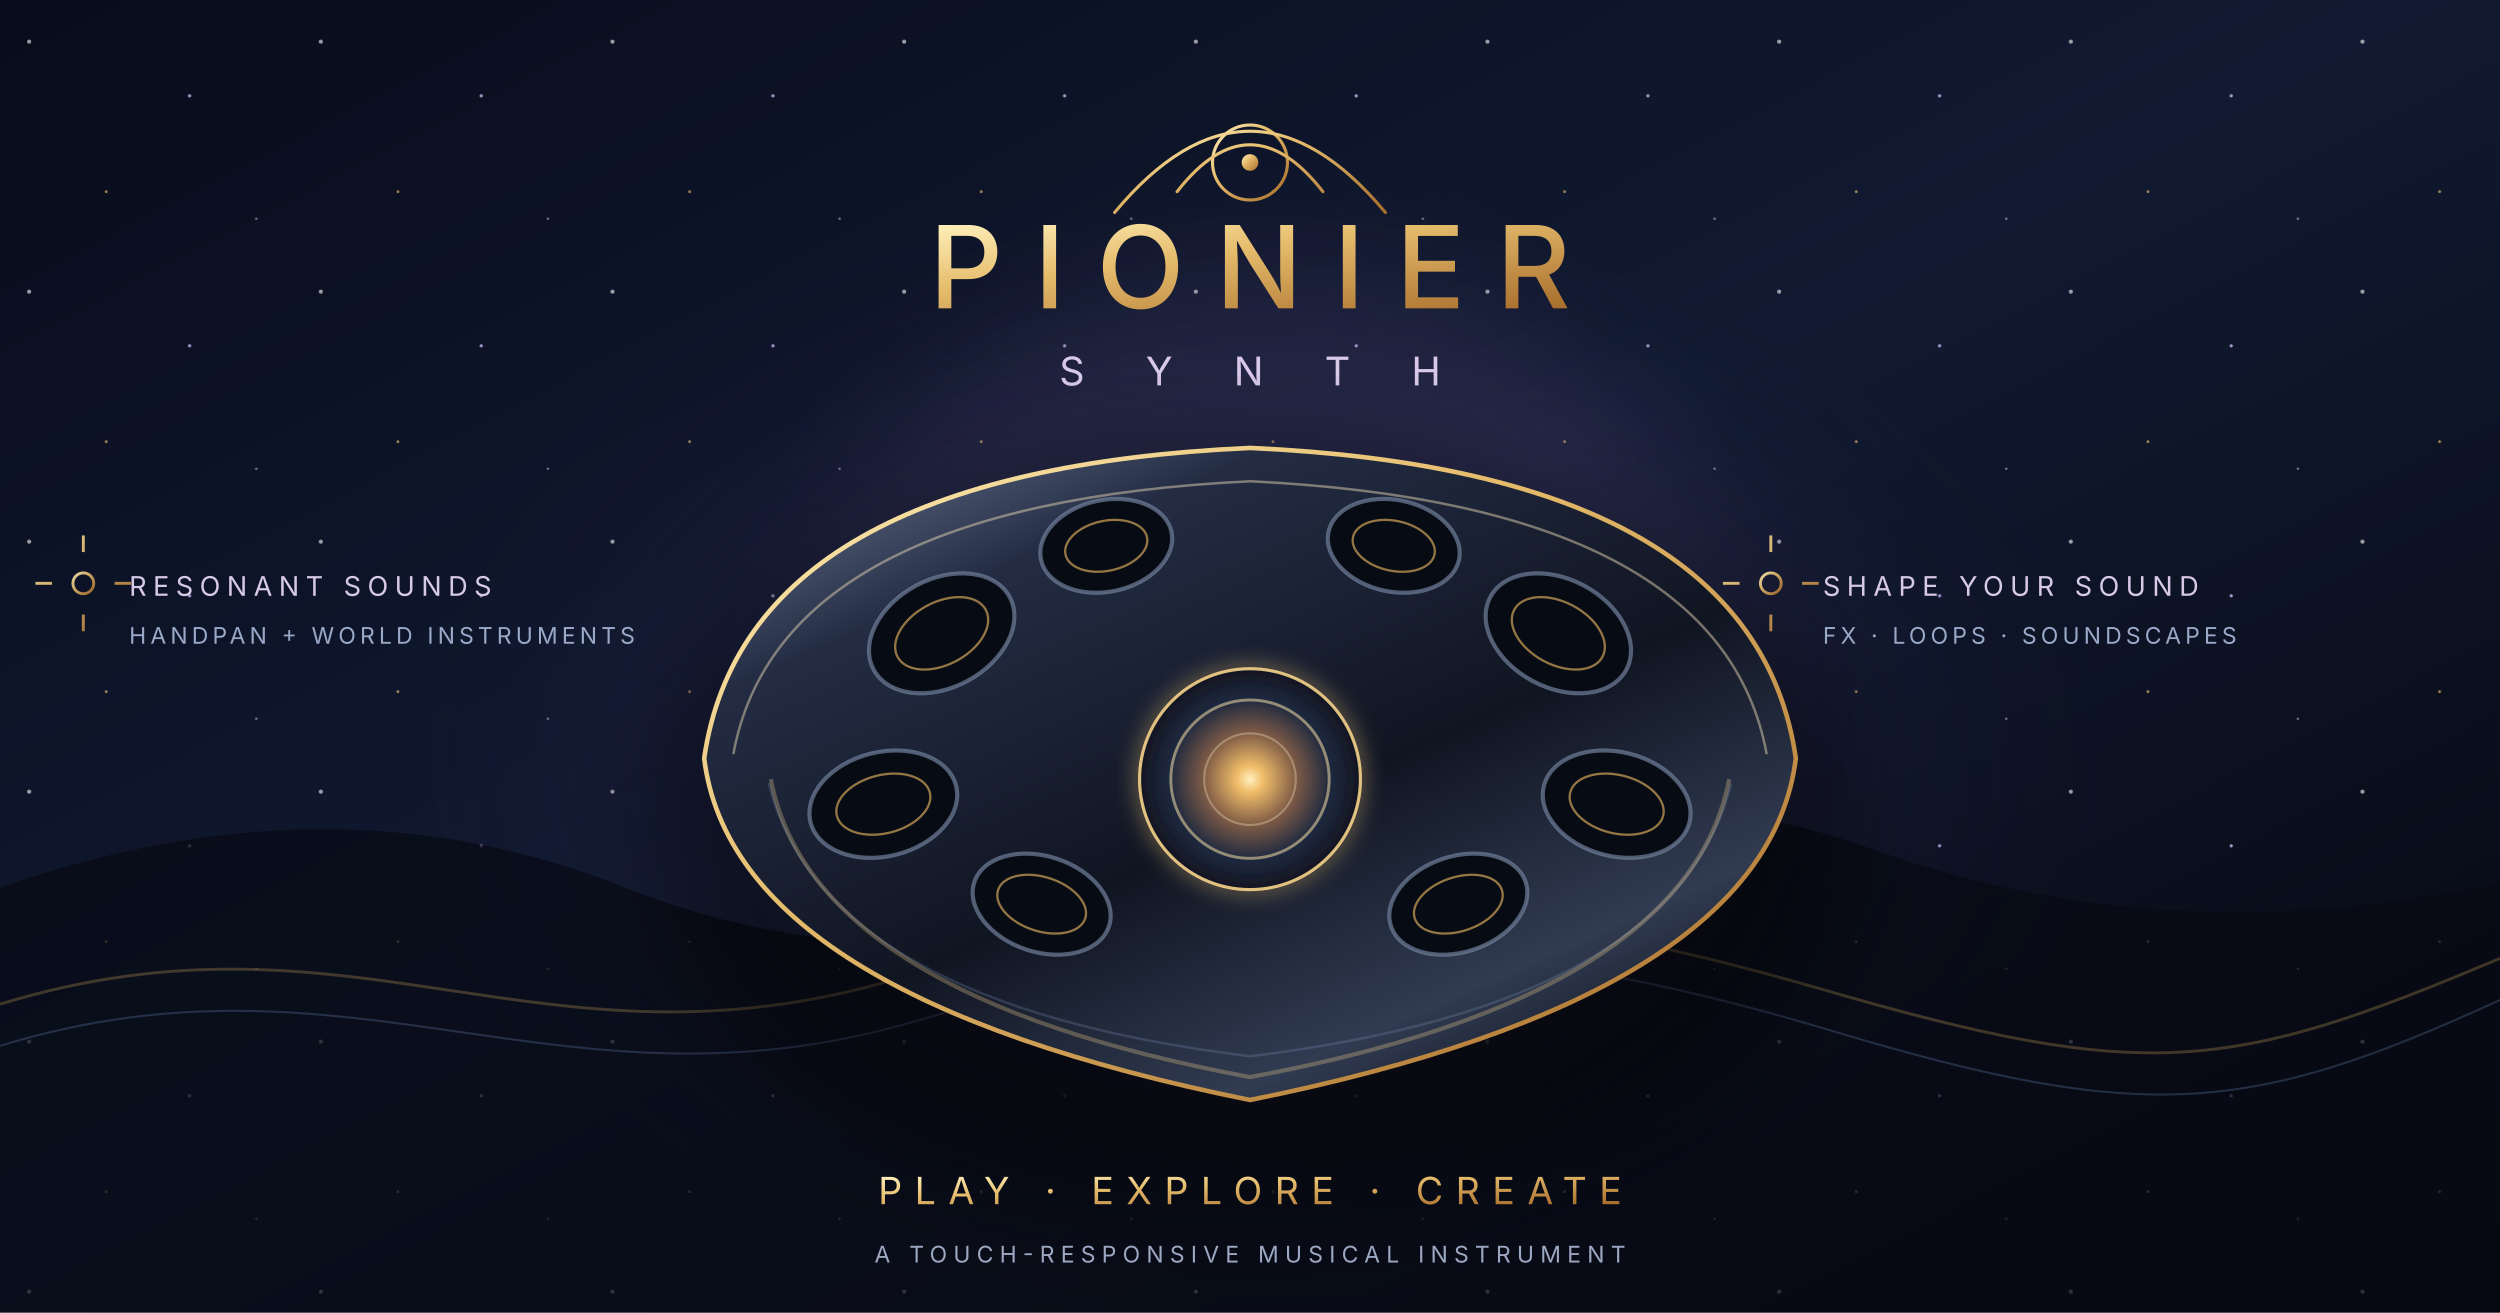
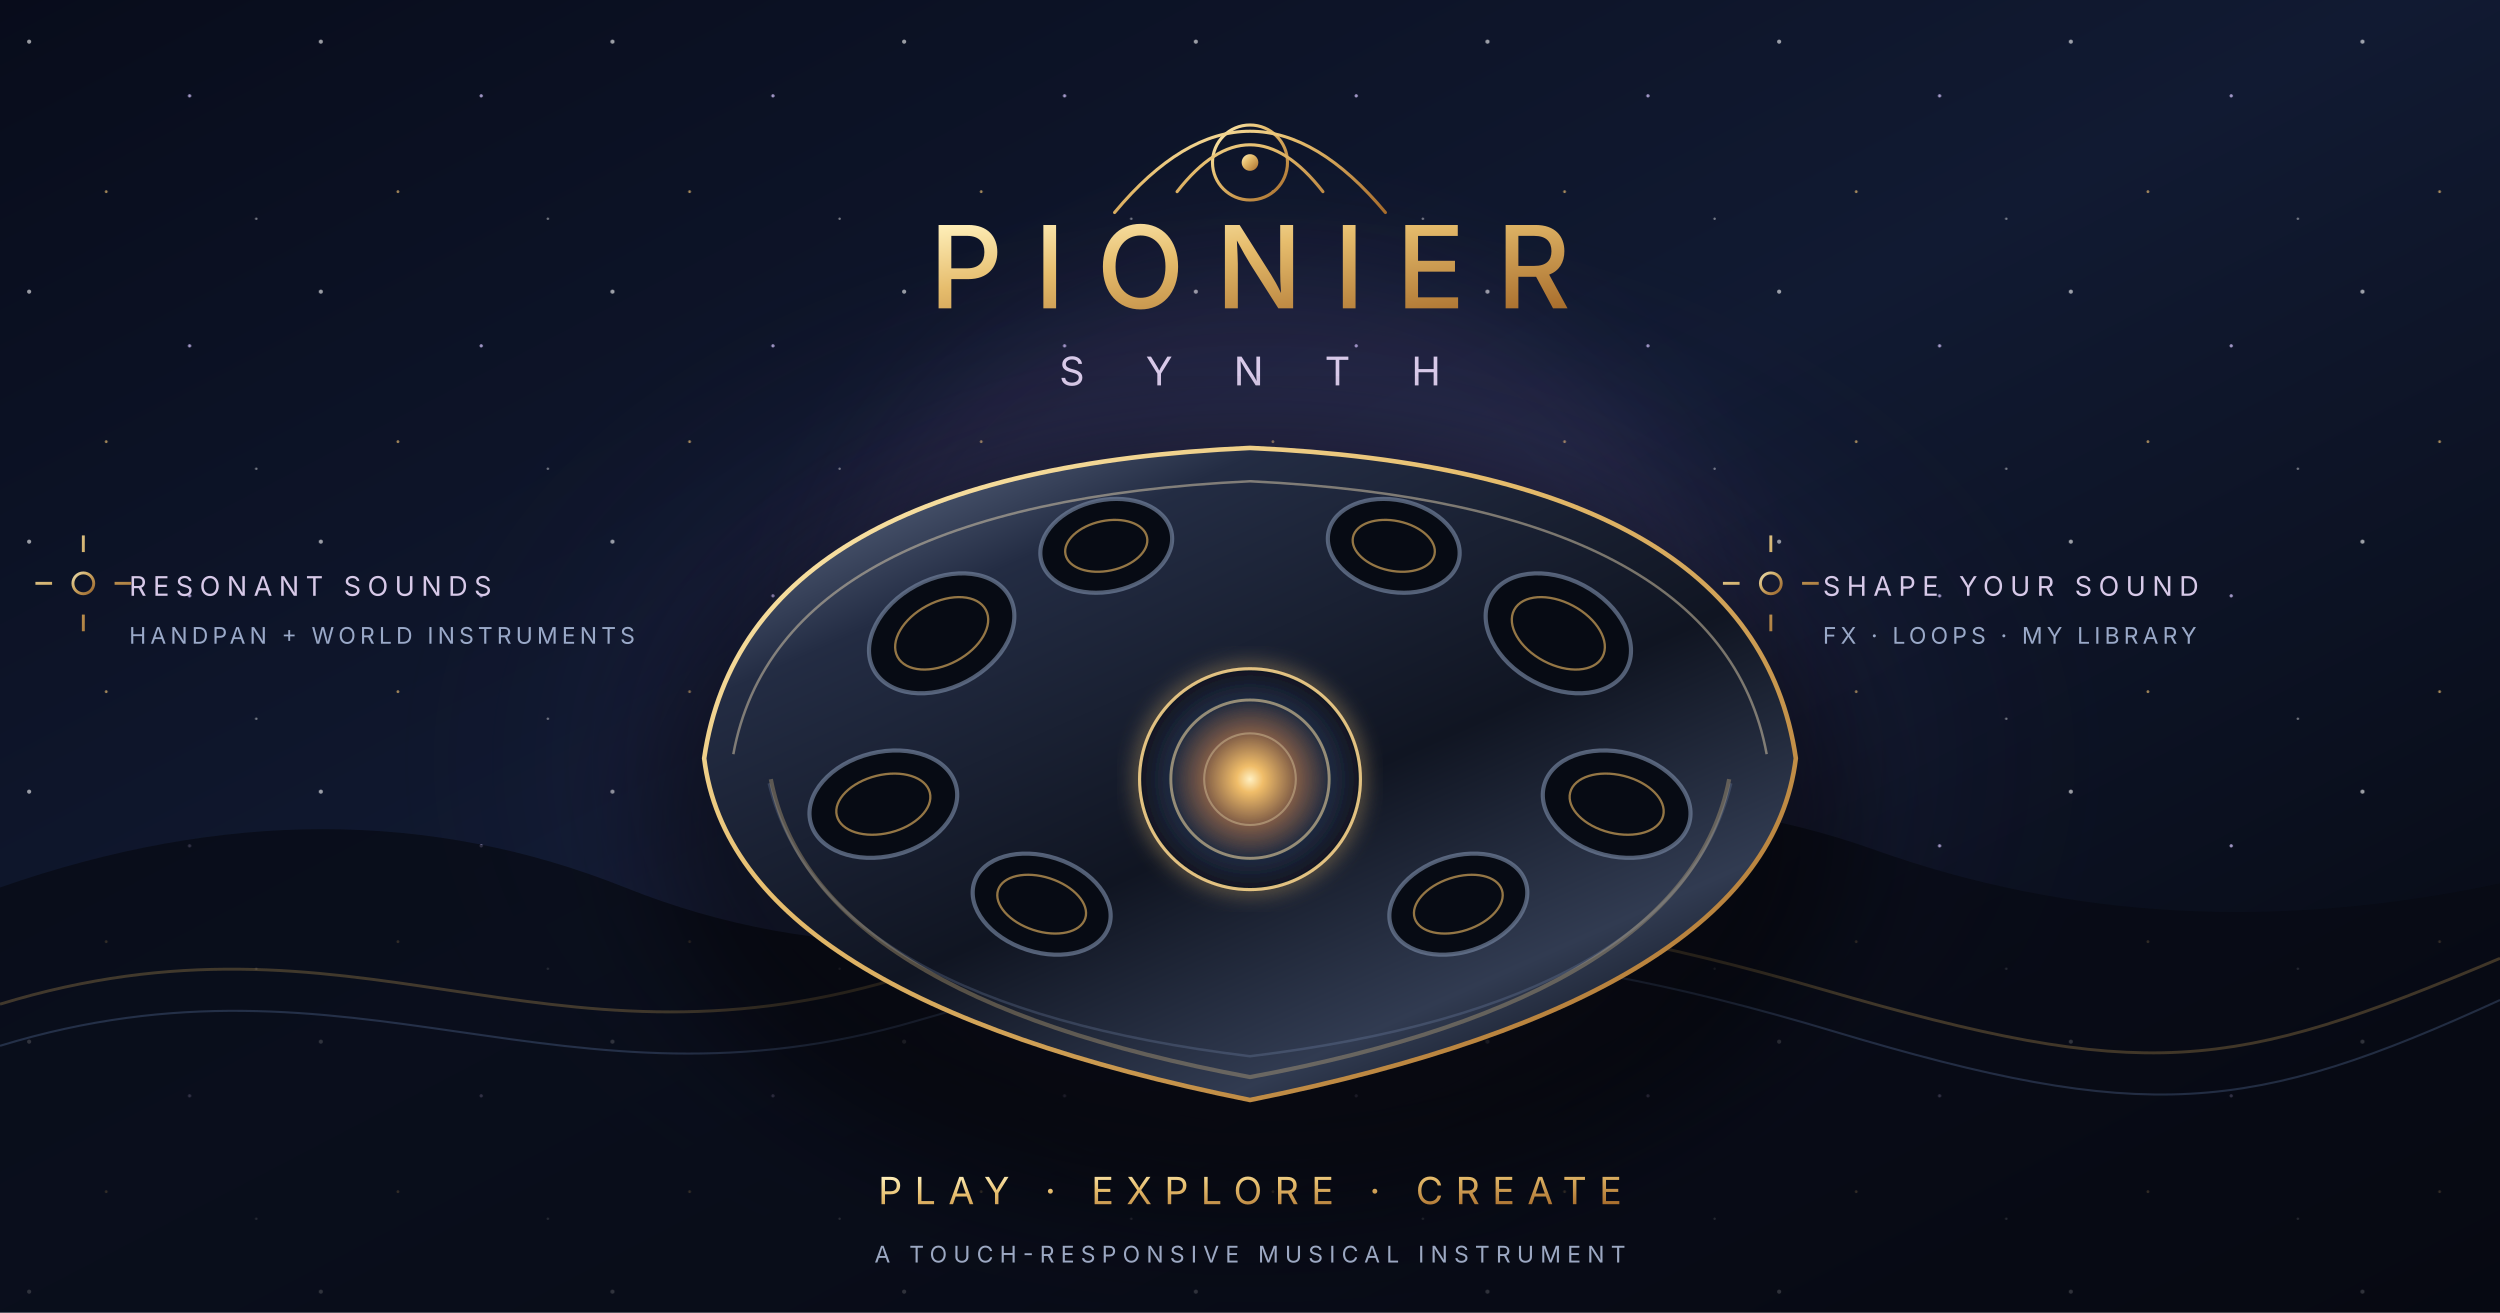
<svg xmlns="http://www.w3.org/2000/svg" width="1200" height="630" viewBox="0 0 1200 630" role="img" aria-labelledby="title desc">
  <defs>
    <linearGradient id="bg" x1="0" y1="0" x2="1" y2="1">
      <stop stop-color="#080c1b" />
      <stop offset=".48" stop-color="#111a32" />
      <stop offset="1" stop-color="#05070e" />
    </linearGradient>
    <radialGradient id="halo">
      <stop stop-color="#e9ae58" stop-opacity=".34" />
      <stop offset=".5" stop-color="#8163b9" stop-opacity=".12" />
      <stop offset="1" stop-color="#0b1021" stop-opacity="0" />
    </radialGradient>
    <linearGradient id="gold" x1="0" y1="0" x2="1" y2="1">
      <stop stop-color="#fff0bb" />
      <stop offset=".38" stop-color="#e6bd6d" />
      <stop offset="1" stop-color="#a76c2b" />
    </linearGradient>
    <linearGradient id="steel" x1=".1" y1="0" x2=".85" y2="1">
      <stop stop-color="#65728c" />
      <stop offset=".2" stop-color="#232c43" />
      <stop offset=".56" stop-color="#101522" />
      <stop offset=".82" stop-color="#313b51" />
      <stop offset="1" stop-color="#090d17" />
    </linearGradient>
    <radialGradient id="ding">
      <stop stop-color="#fff0c2" />
      <stop offset=".12" stop-color="#f0bd69" />
      <stop offset=".42" stop-color="#7e5b46" />
      <stop offset=".72" stop-color="#202a40" />
      <stop offset="1" stop-color="#101521" />
    </radialGradient>
    <filter id="blur">
      <feGaussianBlur stdDeviation="25" />
    </filter>
    <filter id="glow">
      <feGaussianBlur stdDeviation="5" result="b" />
      <feMerge>
        <feMergeNode in="b" />
        <feMergeNode in="SourceGraphic" />
      </feMerge>
    </filter>
    <pattern id="stars" width="140" height="120" patternUnits="userSpaceOnUse">
      <circle cx="14" cy="20" r="1" fill="#fff" opacity=".58" />
      <circle cx="91" cy="46" r=".8" fill="#d6c5ff" opacity=".72" />
      <circle cx="51" cy="92" r=".7" fill="#e9bd72" opacity=".65" />
      <circle cx="123" cy="105" r=".6" fill="#fff" opacity=".42" />
    </pattern>
  </defs>
  <rect width="1200" height="630" fill="url(#bg)" />
  <rect width="1200" height="630" fill="url(#stars)" />
  <ellipse cx="602" cy="365" rx="420" ry="280" fill="url(#halo)" />
  <circle cx="610" cy="340" r="220" fill="#b88bda" opacity=".08" filter="url(#blur)" />
  <path d="M0 426 Q160 370 300 426 T600 420 T900 408 T1200 424 L1200 630 L0 630Z" fill="#070a13" opacity=".72" />
  <path d="M0 482 C170 430 260 520 430 470 S720 430 875 475 S1070 515 1200 460" fill="none" stroke="#d4a85c" stroke-opacity=".28" stroke-width="1.4" />
  <path d="M0 502 C170 450 270 540 440 490 S730 450 880 495 S1080 535 1200 480" fill="none" stroke="#7a9ad4" stroke-opacity=".24" stroke-width="1" />
  <g transform="translate(600 78)">
    <circle r="18" fill="none" stroke="url(#gold)" stroke-width="1.5" />
    <circle r="4" fill="url(#gold)" />
    <path d="M-35 14 Q0 -31 35 14 M-65 24 Q0 -54 65 24" fill="none" stroke="url(#gold)" stroke-width="1.5" stroke-linecap="round" />
  </g>
  <text x="600" y="148" fill="url(#gold)" font-family="Inter,Arial,sans-serif" font-size="55" font-weight="500" letter-spacing="15" text-anchor="middle">PIONIER</text>
  <text x="600" y="185" fill="#d8c9e9" font-family="Inter,Arial,sans-serif" font-size="19" font-weight="400" letter-spacing="12" text-anchor="middle">S Y N T H</text>
  <g transform="translate(600 374)">
    <ellipse cx="0" cy="25" rx="286" ry="182" fill="#000" opacity=".45" filter="url(#blur)" />
    <path d="M-262 -10 Q-242 -148 0 -159 Q242 -148 262 -10 Q248 104 0 154 Q-248 104 -262 -10Z" fill="url(#steel)" stroke="url(#gold)" stroke-width="2.2" />
    <path d="M-248 -12 Q-226 -132 0 -143 Q226 -132 248 -12" fill="none" stroke="#e7d6b4" stroke-opacity=".48" stroke-width="1.2" />
    <path d="M-231 2 Q-205 108 0 133 Q205 108 231 2" fill="none" stroke="#8fa4cc" stroke-opacity=".22" stroke-width="1.2" />
    <g fill="#070b14" stroke="#71819c" stroke-opacity=".7" stroke-width="2">
      <ellipse cx="-148" cy="-70" rx="37" ry="26" transform="rotate(-28 -148 -70)" />
      <ellipse cx="-69" cy="-112" rx="32" ry="22" transform="rotate(-12 -69 -112)" />
      <ellipse cx="69" cy="-112" rx="32" ry="22" transform="rotate(12 69 -112)" />
      <ellipse cx="148" cy="-70" rx="37" ry="26" transform="rotate(28 148 -70)" />
      <ellipse cx="-176" cy="12" rx="36" ry="25" transform="rotate(-14 -176 12)" />
      <ellipse cx="-100" cy="60" rx="34" ry="23" transform="rotate(18 -100 60)" />
      <ellipse cx="100" cy="60" rx="34" ry="23" transform="rotate(-18 100 60)" />
      <ellipse cx="176" cy="12" rx="36" ry="25" transform="rotate(14 176 12)" />
    </g>
    <g fill="none" stroke="#d7a95d" stroke-opacity=".68" stroke-width="1.1">
      <ellipse cx="-148" cy="-70" rx="24" ry="15" transform="rotate(-28 -148 -70)" />
      <ellipse cx="-69" cy="-112" rx="20" ry="12" transform="rotate(-12 -69 -112)" />
      <ellipse cx="69" cy="-112" rx="20" ry="12" transform="rotate(12 69 -112)" />
      <ellipse cx="148" cy="-70" rx="24" ry="15" transform="rotate(28 148 -70)" />
      <ellipse cx="-176" cy="12" rx="23" ry="14" transform="rotate(-14 -176 12)" />
      <ellipse cx="-100" cy="60" rx="22" ry="13" transform="rotate(18 -100 60)" />
      <ellipse cx="100" cy="60" rx="22" ry="13" transform="rotate(-18 100 60)" />
      <ellipse cx="176" cy="12" rx="23" ry="14" transform="rotate(14 176 12)" />
    </g>
    <circle r="53" fill="url(#ding)" stroke="#f4d18a" stroke-opacity=".9" stroke-width="1.5" filter="url(#glow)" />
    <circle r="38" fill="none" stroke="#ffe6aa" stroke-opacity=".52" stroke-width="1.4" />
    <circle r="22" fill="none" stroke="#fff0c4" stroke-opacity=".32" stroke-width="1" />
    <path d="M-230 0 Q-210 104 0 143 Q210 104 230 0" fill="none" stroke="#f1d18d" stroke-opacity=".3" stroke-width="2" />
  </g>
  <g fill="#d7c9e8" font-family="Inter,Arial,sans-serif" font-size="13" letter-spacing="3.1">
    <text x="62" y="286">RESONANT SOUNDS</text>
    <text x="62" y="309" fill="#9aa9c8" font-size="11" letter-spacing="2">HANDPAN + WORLD INSTRUMENTS</text>
    <text x="875" y="286">SHAPE YOUR SOUND</text>
-     <text x="875" y="309" fill="#9aa9c8" font-size="11" letter-spacing="2">FX · LOOPS · SOUNDSCAPES</text>
+     <text x="875" y="309" fill="#9aa9c8" font-size="11" letter-spacing="2">FX · LOOPS · MY LIBRARY</text>
  </g>
  <g fill="none" stroke="url(#gold)" stroke-width="1.4" opacity=".9">
    <circle cx="40" cy="280" r="5" />
    <path d="M40 265v-8m0 46v-8m-15-15h-8m46 0h-8" />
    <circle cx="850" cy="280" r="5" />
    <path d="M850 265v-8m0 46v-8m-15-15h-8m46 0h-8" />
  </g>
  <text x="600" y="578" fill="url(#gold)" font-family="Inter,Arial,sans-serif" font-size="18" letter-spacing="6" text-anchor="middle">PLAY  ·  EXPLORE  ·  CREATE</text>
  <text x="600" y="606" fill="#9ca8c2" font-family="Inter,Arial,sans-serif" font-size="11" letter-spacing="3" text-anchor="middle">A TOUCH-RESPONSIVE MUSICAL INSTRUMENT</text>
</svg>
